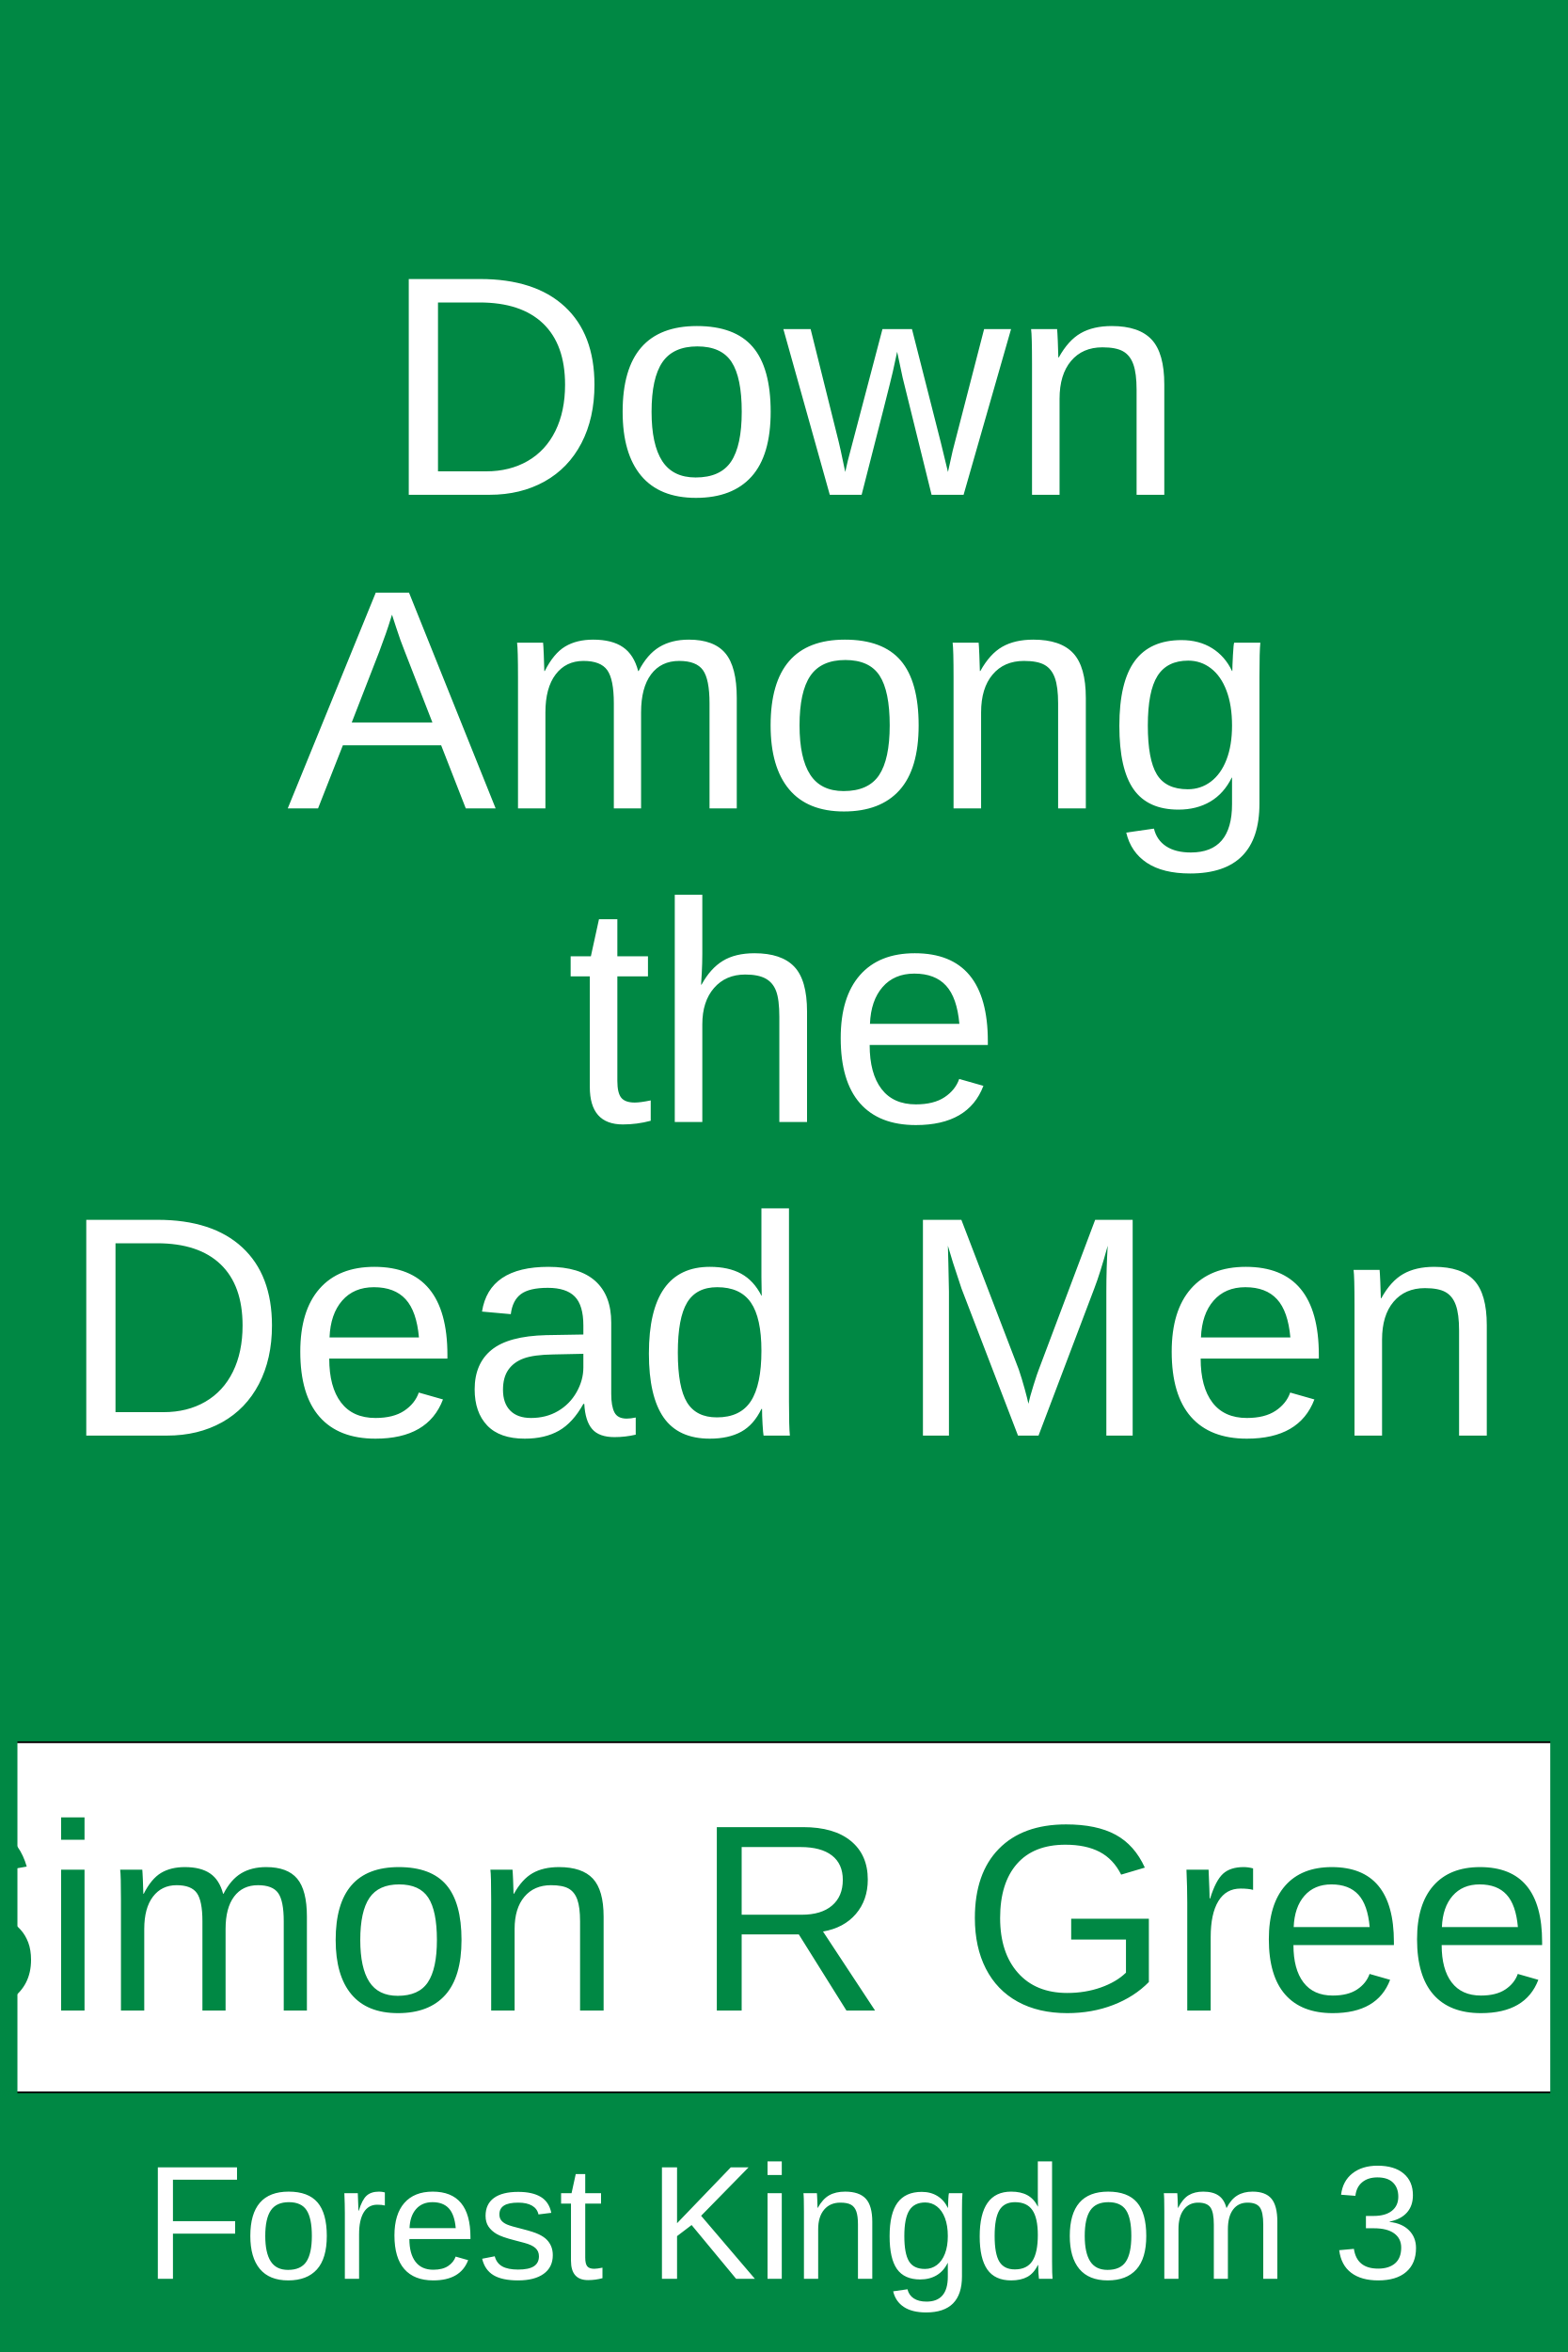
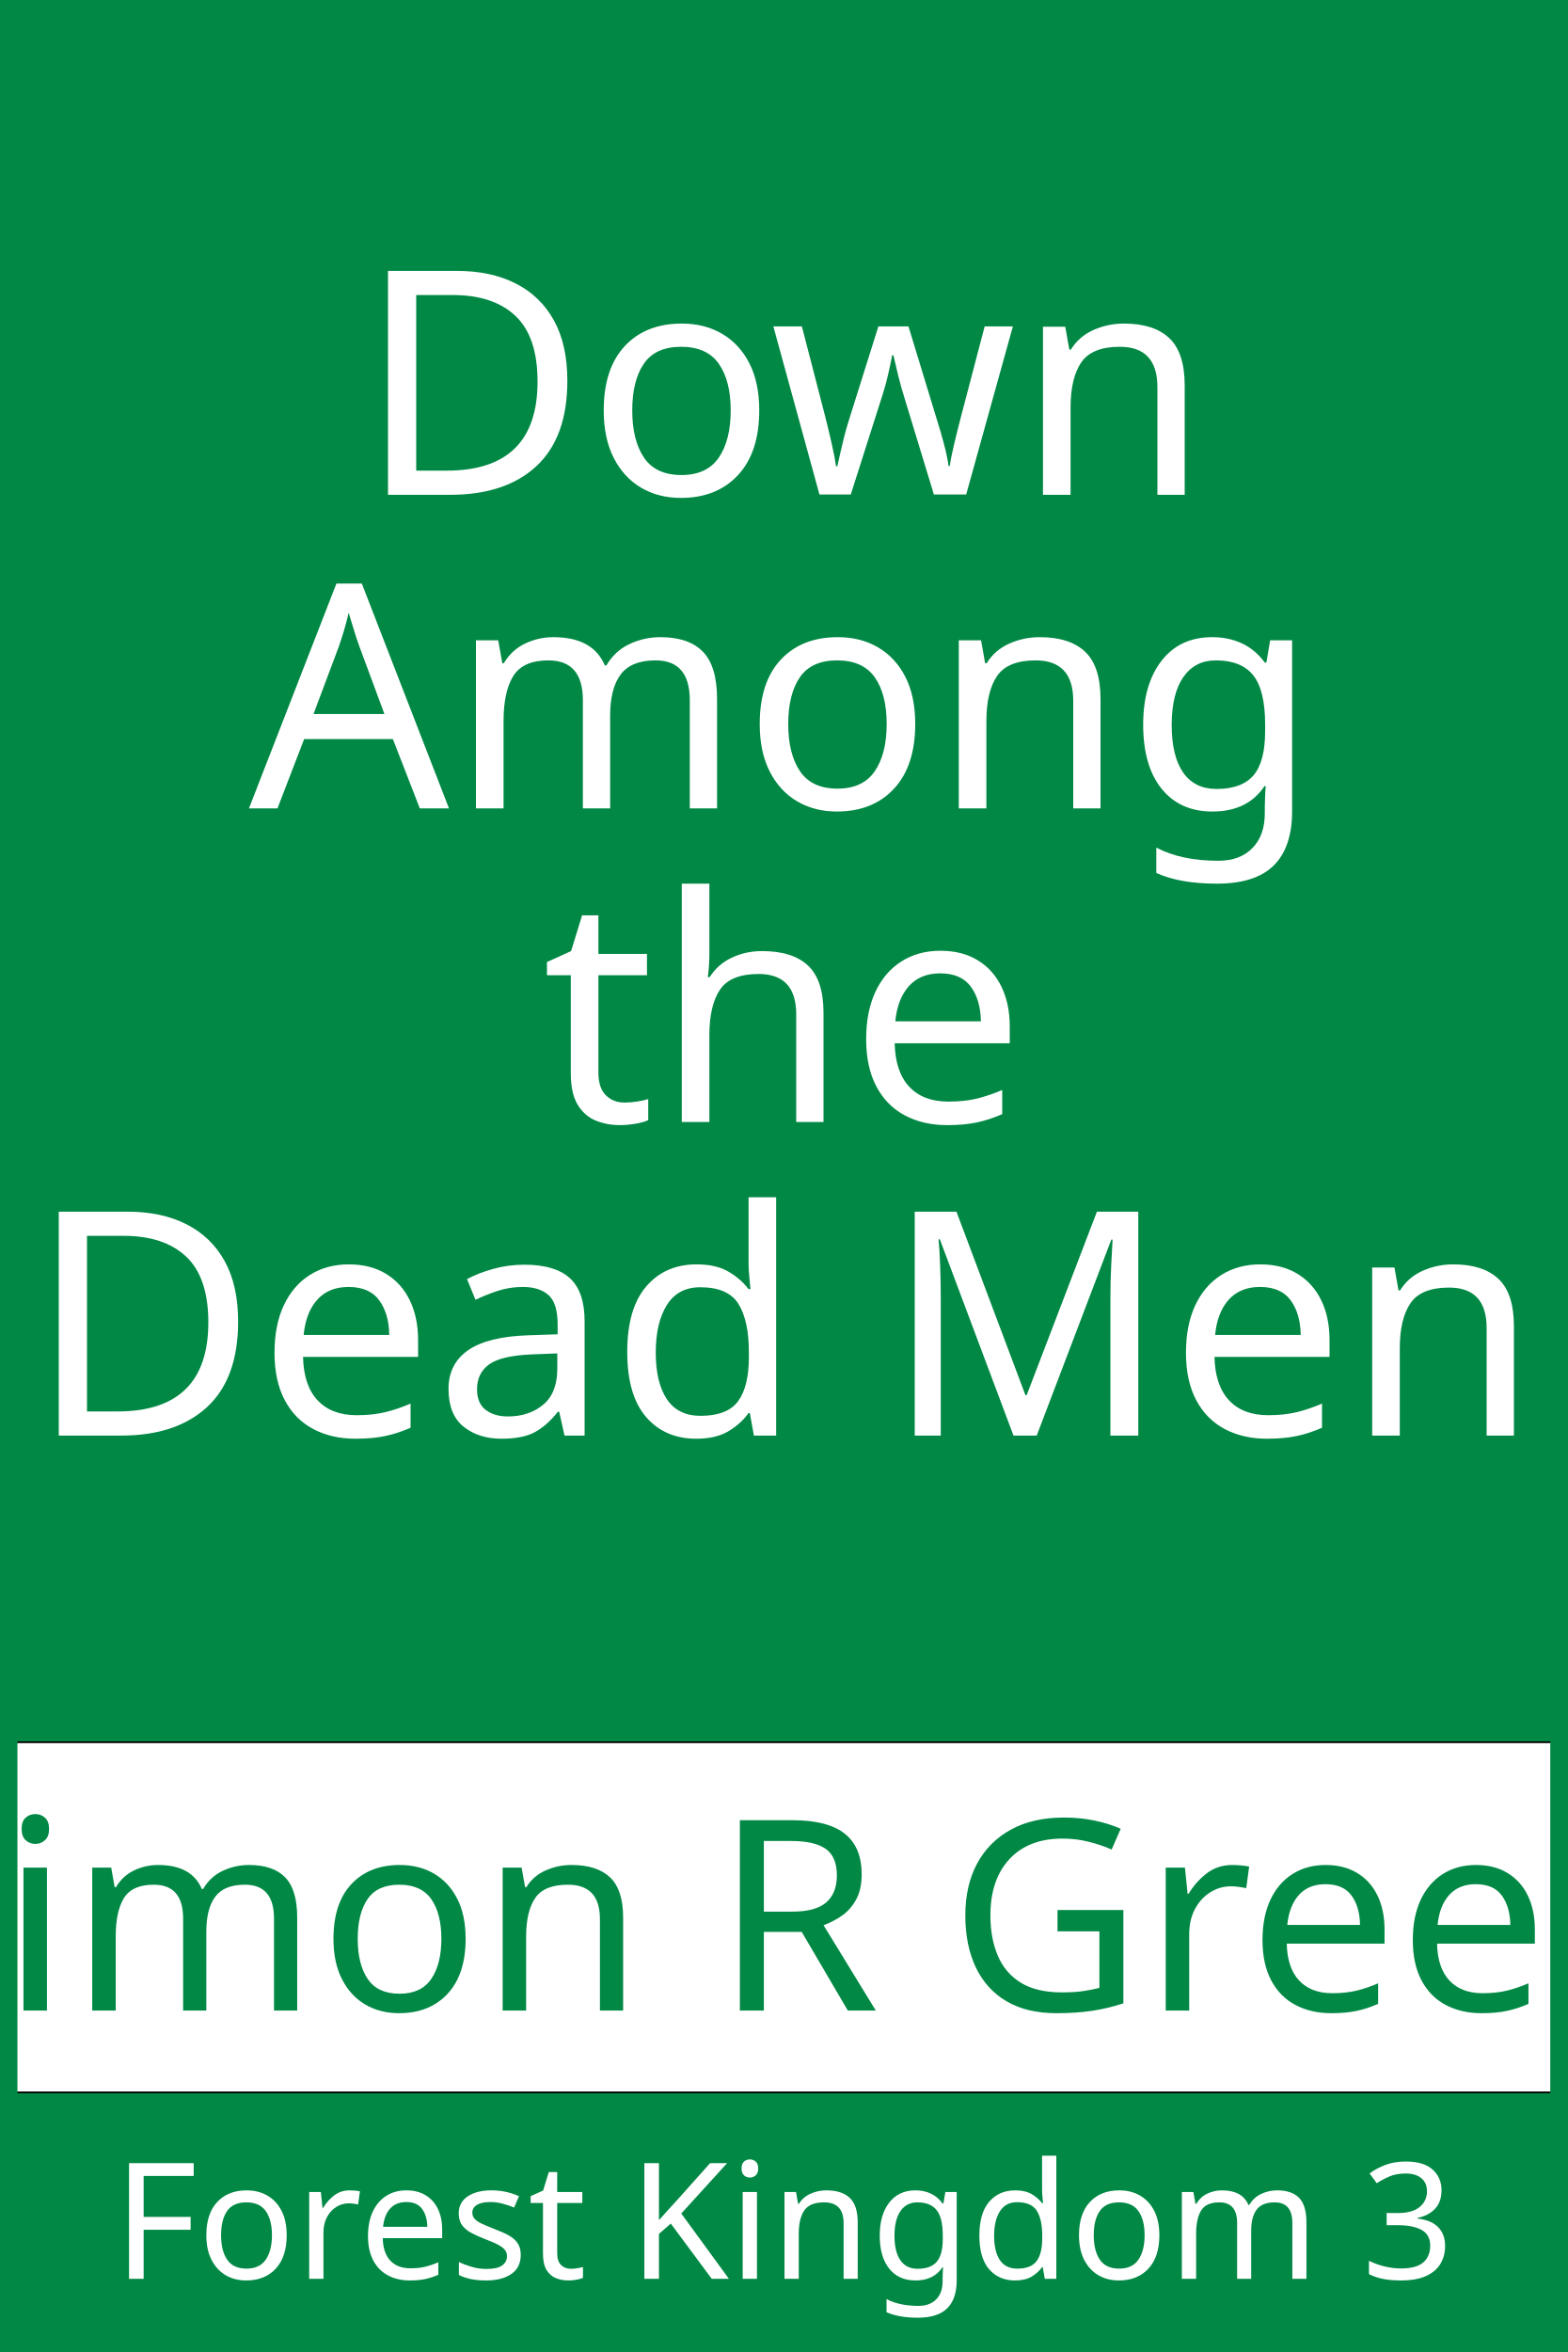
- <svg xmlns="http://www.w3.org/2000/svg" version="1.1" width="900" height="1350">
+ <svg xmlns="http://www.w3.org/2000/svg" version="1.1" width="900" height="1350" viewBox="0 0 900 1350">
  <rect fill="#008844" stroke="#FFFFFF" stroke-width="1" x="0" y="0" width="900" height="1350" />
  <rect fill="#FFFFFF" stroke="#000000" stroke-width="1" x="0" y="1000" width="901" height="201" />
-   <text x="450" y="284" font-family="Impact,Tahoma,Arial" font-size="180px" text-anchor="middle" fill="#FFFFFF">Down</text>
-   <text x="450" y="464" font-family="Impact,Tahoma,Arial" font-size="180px" text-anchor="middle" fill="#FFFFFF">Among</text>
-   <text x="450" y="644" font-family="Impact,Tahoma,Arial" font-size="180px" text-anchor="middle" fill="#FFFFFF">the</text>
-   <text x="450" y="824" font-family="Impact,Tahoma,Arial" font-size="180px" text-anchor="middle" fill="#FFFFFF">Dead Men</text>
-   <text lengthAdjust="spacingAndGlyphs" textLength="765" x="450" y="1154" font-family="Tahoma,Arial" font-size="153px" text-anchor="middle" fill="#008844">Simon R Green</text>
-   <text lengthAdjust="spacingAndGlyphs" textLength="765" x="450" y="1308" font-family="Tahoma,Arial" font-size="93px" text-anchor="middle" fill="#FFFFFF">Forest Kingdom 3</text>
+   <text x="450" y="284" font-family="Impact" font-size="180px" text-anchor="middle" fill="#FFFFFF">Down</text>
+   <text x="450" y="464" font-family="Impact" font-size="180px" text-anchor="middle" fill="#FFFFFF">Among</text>
+   <text x="450" y="644" font-family="Impact" font-size="180px" text-anchor="middle" fill="#FFFFFF">the</text>
+   <text x="450" y="824" font-family="Impact" font-size="180px" text-anchor="middle" fill="#FFFFFF">Dead Men</text>
+   <text lengthAdjust="spacingAndGlyphs" textLength="765" x="450" y="1154" font-family="Verdana" font-size="153px" text-anchor="middle" fill="#008844">Simon R Green</text>
+   <text lengthAdjust="spacingAndGlyphs" textLength="765" x="450" y="1308" font-family="Verdana" font-size="93px" text-anchor="middle" fill="#FFFFFF">Forest Kingdom 3</text>
  <rect fill="none" stroke="#008844" stroke-width="20" x="0" y="0" width="900" height="1350" />
</svg>
